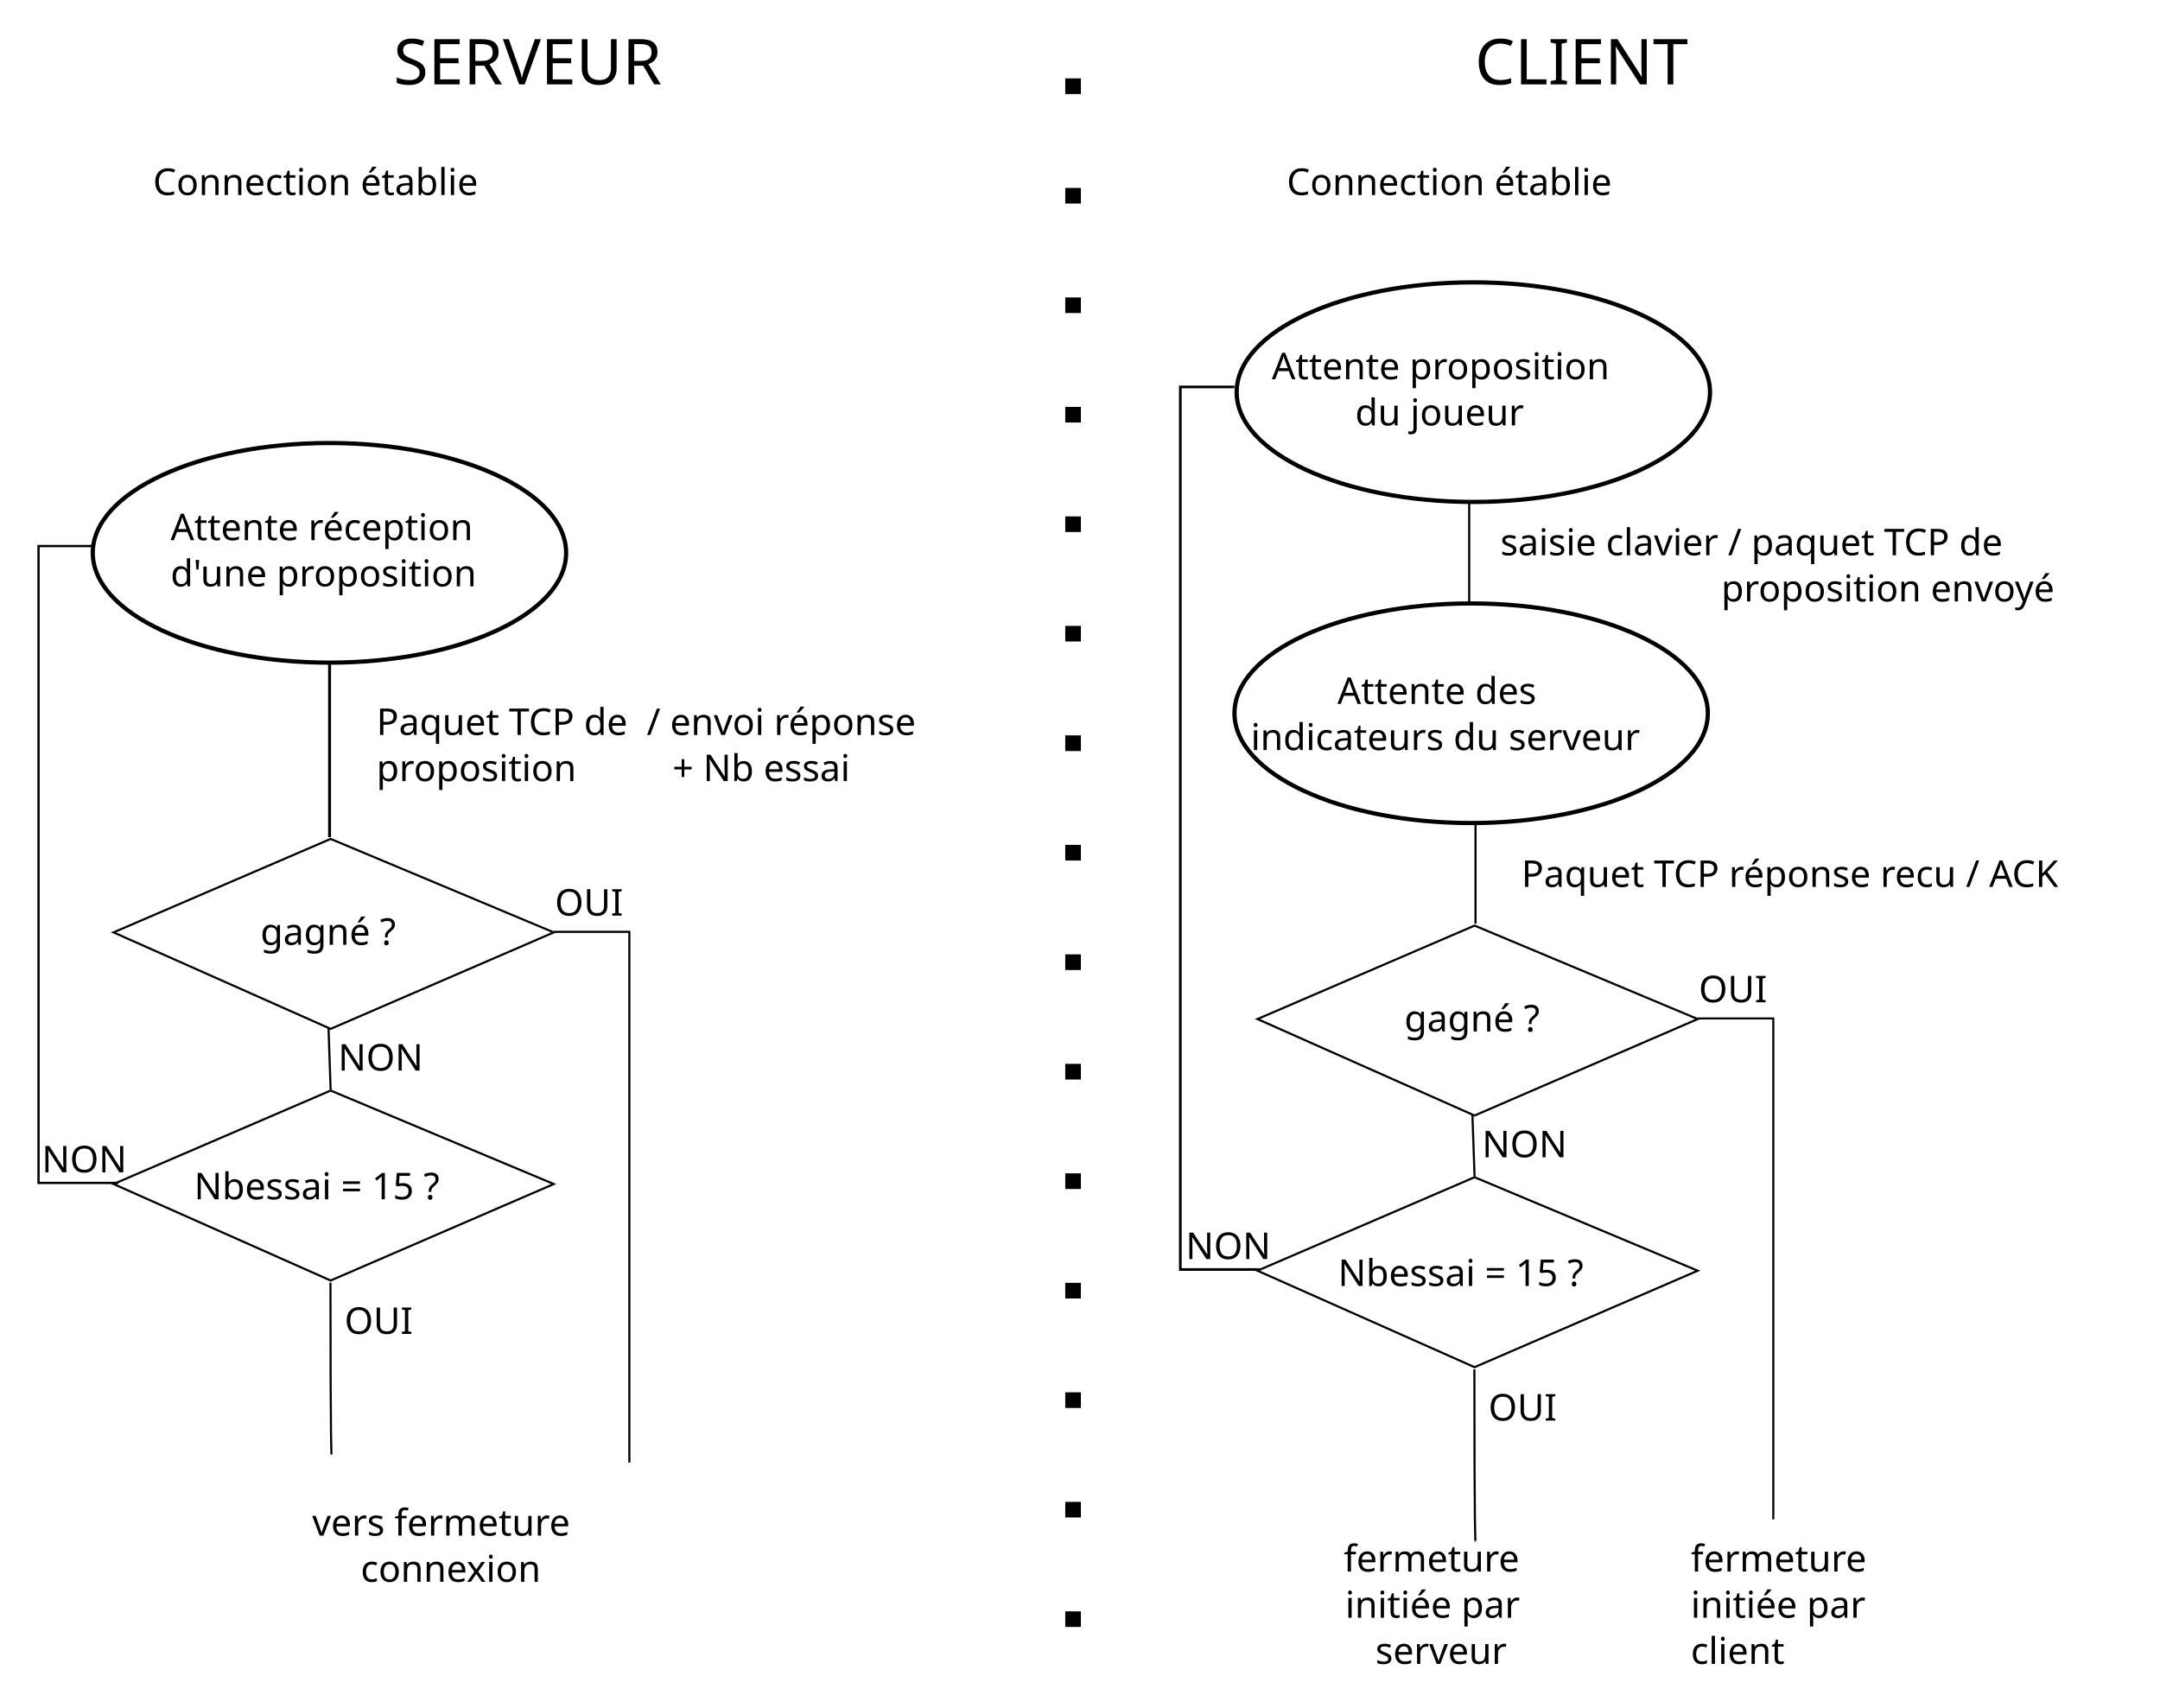
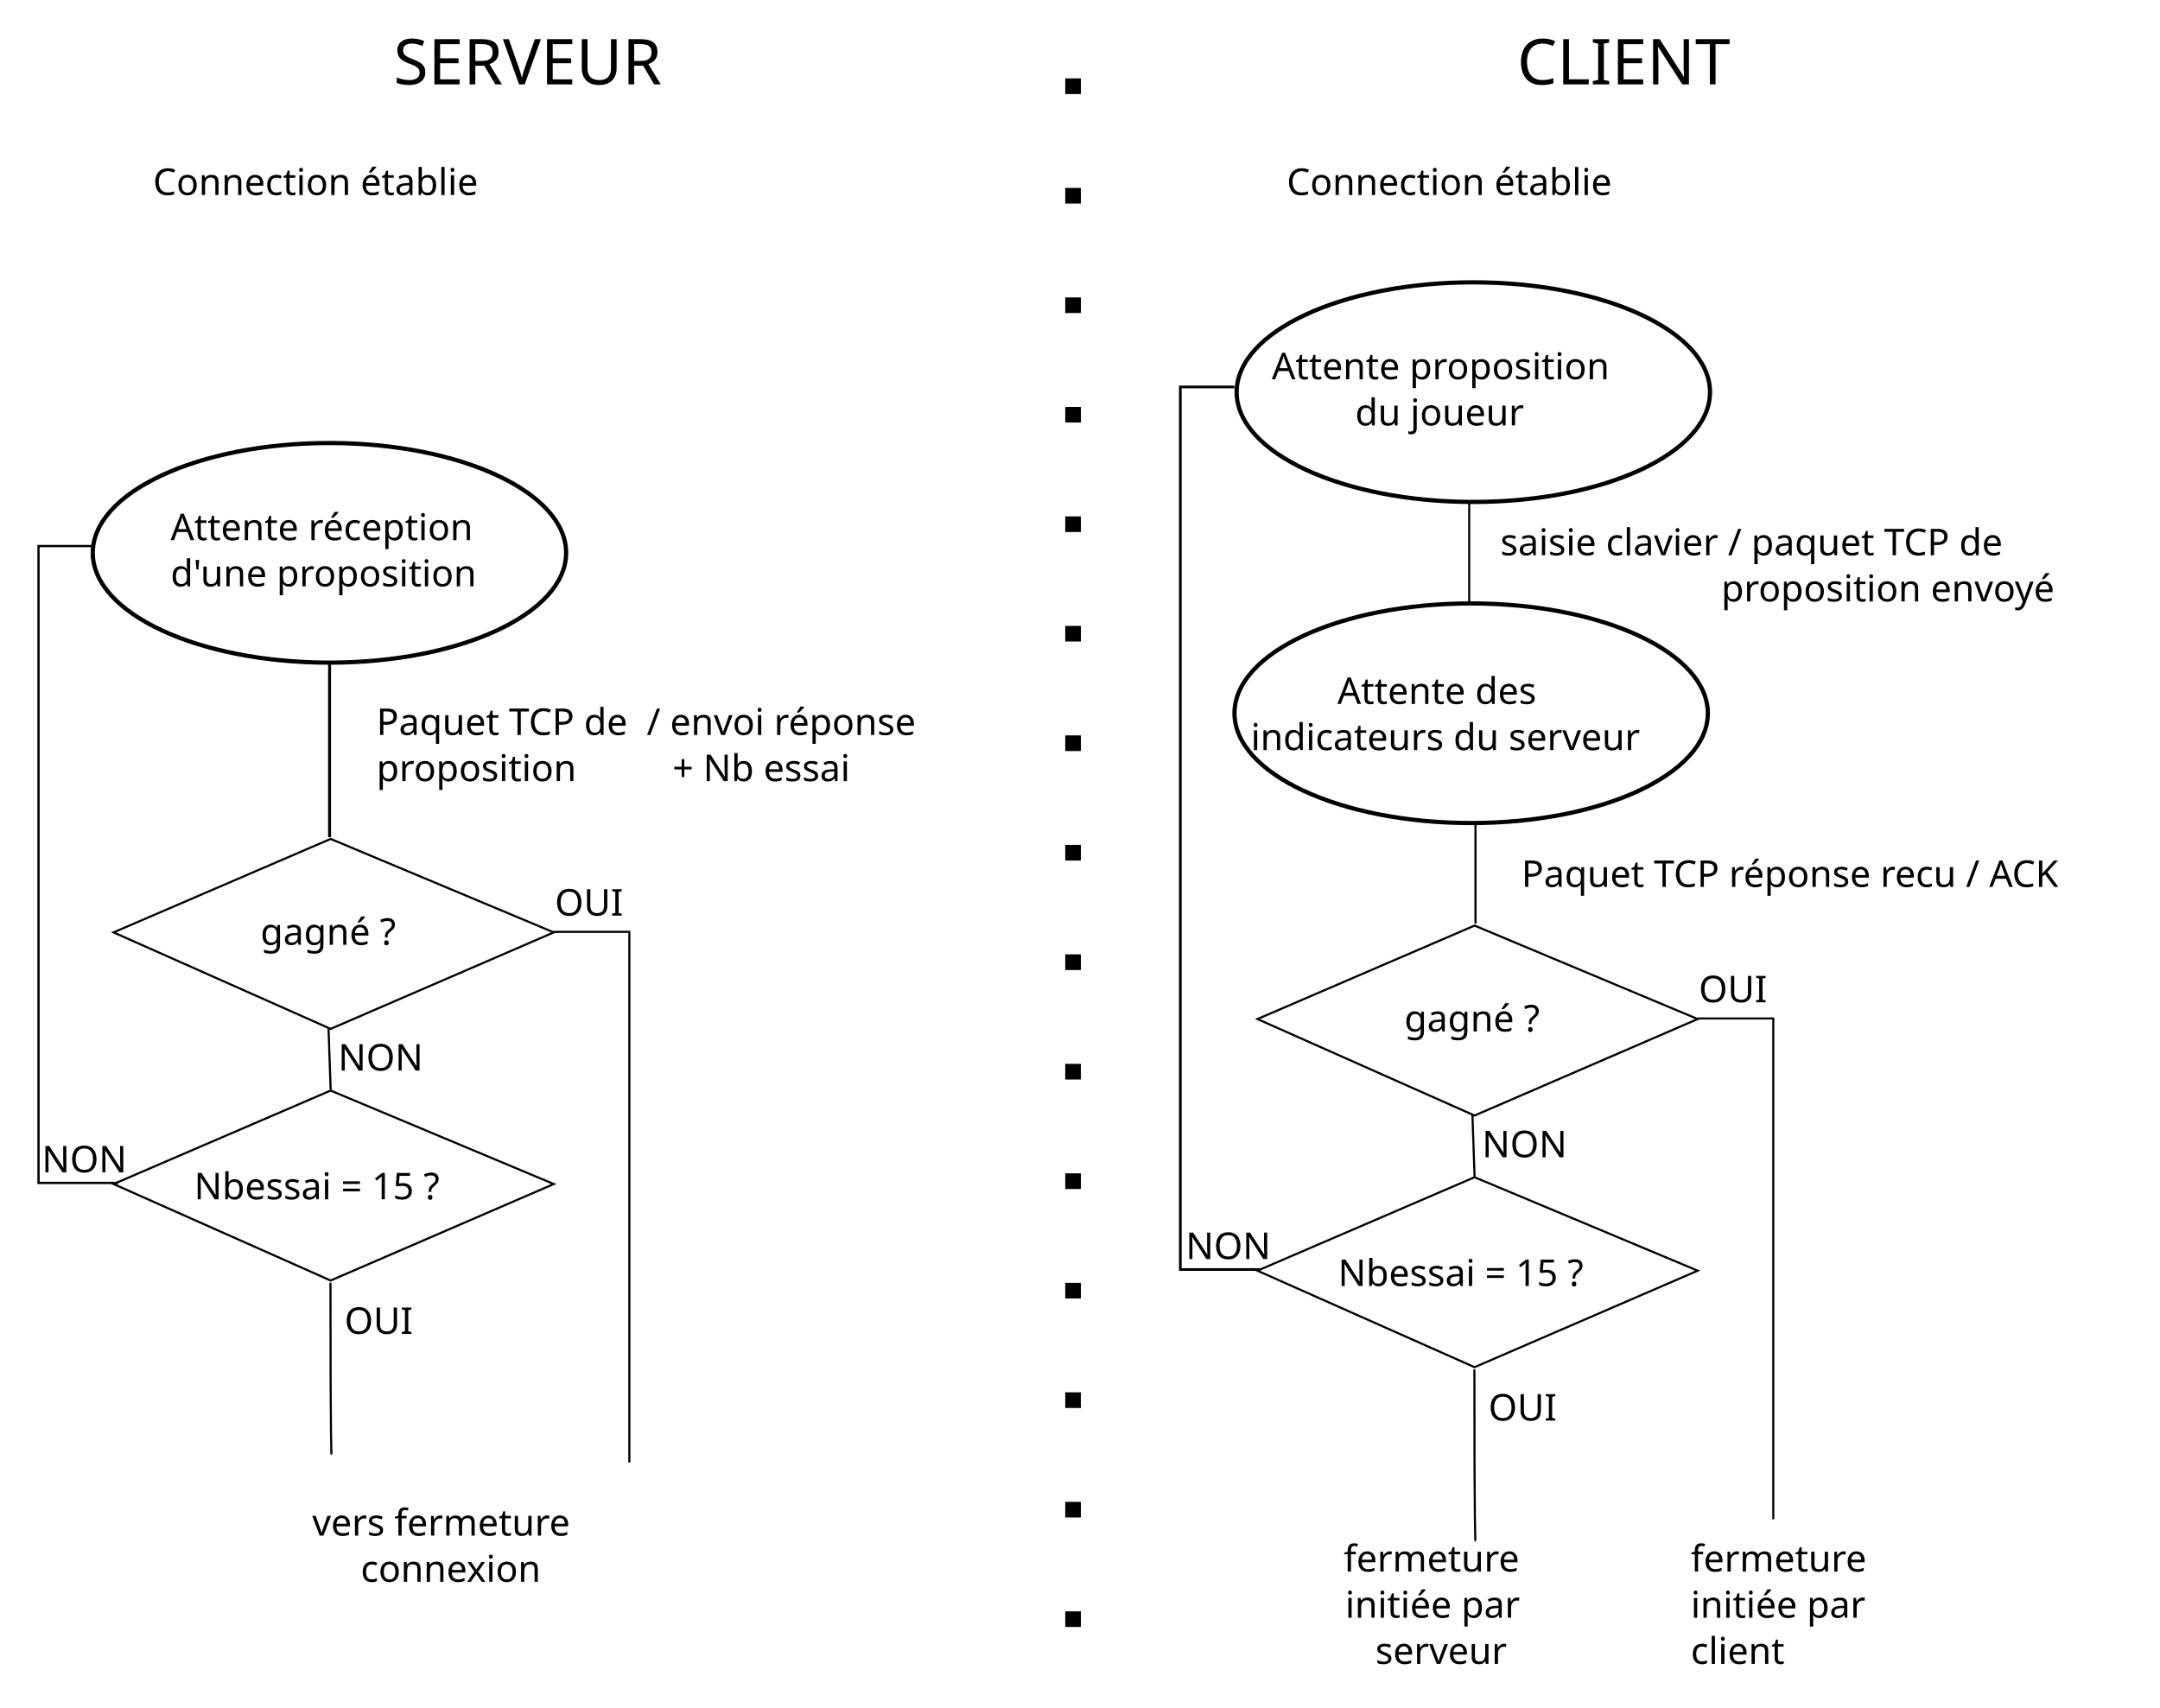
<svg xmlns="http://www.w3.org/2000/svg" width="288.8mm" height="228.309mm" viewBox="0 0 1023.307 808.968" id="svg4639" version="1.1">
  <defs id="defs4641" />
  <g id="layer1" transform="translate(22.22752,28.71354)">
    <text xml:space="preserve" style="font-style:normal;font-weight:normal;font-size:30px;line-height:125%;font-family:sans-serif;letter-spacing:0px;word-spacing:0px;fill:#000000;fill-opacity:1;stroke:none;stroke-width:1px;stroke-linecap:butt;stroke-linejoin:miter;stroke-opacity:1" x="164.203" y="11.269" id="text5187">
      <tspan id="tspan5189" x="164.203" y="11.269">SERVEUR</tspan>
    </text>
-     <text xml:space="preserve" style="font-style:normal;font-weight:normal;font-size:30px;line-height:125%;font-family:sans-serif;letter-spacing:0px;word-spacing:0px;fill:#000000;fill-opacity:1;stroke:none;stroke-width:1px;stroke-linecap:butt;stroke-linejoin:miter;stroke-opacity:1" x="676.505" y="11.269" id="text5191">
-       <tspan id="tspan5193" x="676.505" y="11.269">CLIENT</tspan>
+     <text xml:space="preserve" style="font-style:normal;font-weight:normal;font-size:30px;line-height:125%;font-family:sans-serif;letter-spacing:0px;word-spacing:0px;fill:#000000;fill-opacity:1;stroke:none;stroke-width:1px;stroke-linecap:butt;stroke-linejoin:miter;stroke-opacity:1" x="696.505" y="11.269" id="text5191">
+       <tspan id="tspan5193" x="696.505" y="11.269">CLIENT</tspan>
    </text>
    <text xml:space="preserve" style="font-style:normal;font-weight:normal;font-size:17.5px;line-height:125%;font-family:sans-serif;letter-spacing:0px;word-spacing:0px;fill:#000000;fill-opacity:1;stroke:none;stroke-width:1px;stroke-linecap:butt;stroke-linejoin:miter;stroke-opacity:1" x="58.571" y="227.219" id="text5195">
      <tspan id="tspan5197" x="58.571" y="227.219">Attente réception</tspan>
      <tspan x="58.571" y="249.094" id="tspan5199">d'une proposition</tspan>
    </text>
    <text xml:space="preserve" style="font-style:normal;font-weight:normal;font-size:17.5px;line-height:125%;font-family:sans-serif;letter-spacing:0px;word-spacing:0px;fill:#000000;fill-opacity:1;stroke:none;stroke-width:1px;stroke-linecap:butt;stroke-linejoin:miter;stroke-opacity:1" x="101.143" y="418.934" id="text5201">
      <tspan id="tspan5203" x="101.143" y="418.934">gagné ?</tspan>
    </text>
    <text xml:space="preserve" style="font-style:normal;font-weight:normal;font-size:17.5px;line-height:125%;font-family:sans-serif;letter-spacing:0px;word-spacing:0px;fill:#000000;fill-opacity:1;stroke:none;stroke-width:1px;stroke-linecap:butt;stroke-linejoin:miter;stroke-opacity:1" x="69.732" y="539.505" id="text5205">
      <tspan id="tspan5207" x="69.732" y="539.505">Nbessai = 15 ?</tspan>
    </text>
    <text xml:space="preserve" style="font-style:normal;font-weight:normal;font-size:17.5px;line-height:125%;font-family:sans-serif;letter-spacing:0px;word-spacing:0px;fill:#000000;fill-opacity:1;stroke:none;stroke-width:1px;stroke-linecap:butt;stroke-linejoin:miter;stroke-opacity:1" x="202.682" y="698.849" id="text5209">
      <tspan id="tspan5211" x="202.682" y="698.849" style="text-align:center;text-anchor:middle">vers fermeture</tspan>
      <tspan x="202.682" y="720.724" id="tspan5213" style="text-align:center;text-anchor:middle">connexion</tspan>
    </text>
    <path style="fill:none;fill-rule:evenodd;stroke:#000000;stroke-width:1px;stroke-linecap:butt;stroke-linejoin:miter;stroke-opacity:1" d="m 134.413,487.98 c 105.714,44.286 105.714,44.286 105.714,44.286 L 134.413,577.98 31.556,532.265 Z" id="path5215" />
    <path style="fill:none;fill-rule:evenodd;stroke:#000000;stroke-width:1px;stroke-linecap:butt;stroke-linejoin:miter;stroke-opacity:1" d="m 134.413,368.754 c 105.714,44.286 105.714,44.286 105.714,44.286 L 134.413,458.754 31.556,413.04 Z" id="path5215-1" />
    <path style="fill:none;fill-rule:evenodd;stroke:#000000;stroke-width:1px;stroke-linecap:butt;stroke-linejoin:miter;stroke-opacity:1" d="m 240.219,412.781 35.714,0 0,251.429" id="path5232" />
    <path style="fill:none;fill-rule:evenodd;stroke:#000000;stroke-width:1px;stroke-linecap:butt;stroke-linejoin:miter;stroke-opacity:1" d="m 134.333,579.007 c 0,81.822 0.505,81.317 0.505,81.317" id="path5234" />
    <path style="fill:none;fill-rule:evenodd;stroke:#000000;stroke-width:1px;stroke-linecap:butt;stroke-linejoin:miter;stroke-opacity:1" d="m 133.404,458.314 c 1.01,29.294 1.01,29.294 1.01,29.294" id="path5236" />
    <text xml:space="preserve" style="font-style:normal;font-weight:normal;font-size:17.5px;line-height:125%;font-family:sans-serif;letter-spacing:0px;word-spacing:0px;fill:#000000;fill-opacity:1;stroke:none;stroke-width:1px;stroke-linecap:butt;stroke-linejoin:miter;stroke-opacity:1" x="137.949" y="478.517" id="text5238">
      <tspan id="tspan5240" x="137.949" y="478.517">NON</tspan>
    </text>
    <text xml:space="preserve" style="font-style:normal;font-weight:normal;font-size:17.5px;line-height:125%;font-family:sans-serif;letter-spacing:0px;word-spacing:0px;fill:#000000;fill-opacity:1;stroke:none;stroke-width:1px;stroke-linecap:butt;stroke-linejoin:miter;stroke-opacity:1" x="140.98" y="603.271" id="text5242">
      <tspan id="tspan5244" x="140.98" y="603.271">OUI</tspan>
    </text>
    <text xml:space="preserve" style="font-style:normal;font-weight:normal;font-size:17.5px;line-height:125%;font-family:sans-serif;letter-spacing:0px;word-spacing:0px;fill:#000000;fill-opacity:1;stroke:none;stroke-width:1px;stroke-linecap:butt;stroke-linejoin:miter;stroke-opacity:1" x="240.628" y="405.085" id="text5242-9">
      <tspan id="tspan5244-4" x="240.628" y="405.085">OUI</tspan>
    </text>
    <ellipse style="fill:none;fill-opacity:1;stroke:#000000;stroke-width:2;stroke-linecap:round;stroke-linejoin:miter;stroke-miterlimit:4;stroke-dasharray:none;stroke-dashoffset:0;stroke-opacity:1" id="path5264" cx="133.848" cy="233.212" rx="112.127" ry="52.023" />
    <path style="fill:none;fill-rule:evenodd;stroke:#000000;stroke-width:1.389px;stroke-linecap:butt;stroke-linejoin:miter;stroke-opacity:1" d="m 133.909,367.905 0,-81.822" id="path5266" />
    <path style="fill:none;fill-rule:evenodd;stroke:#000000;stroke-width:1.074px;stroke-linecap:butt;stroke-linejoin:miter;stroke-opacity:1" d="m 33.831,531.742 -37.805,0 0,-301.737 25.679,0" id="path5268" />
    <text xml:space="preserve" style="font-style:normal;font-weight:normal;font-size:17.5px;line-height:125%;font-family:sans-serif;letter-spacing:0px;word-spacing:0px;fill:#000000;fill-opacity:1;stroke:none;stroke-width:1px;stroke-linecap:butt;stroke-linejoin:miter;stroke-opacity:1" x="-2.407" y="526.732" id="text5238-7">
      <tspan id="tspan5240-8" x="-2.407" y="526.732">NON</tspan>
    </text>
    <path style="fill:none;fill-rule:evenodd;stroke:#000000;stroke-width:7.411;stroke-linecap:butt;stroke-linejoin:miter;stroke-miterlimit:4;stroke-dasharray:7.411, 44.466;stroke-dashoffset:0;stroke-opacity:1" d="m 486.142,8.439 c 0,754.099 0,754.099 0,754.099" id="path5288" />
    <text xml:space="preserve" style="font-style:normal;font-weight:normal;font-size:17.5px;line-height:125%;font-family:sans-serif;letter-spacing:0px;word-spacing:0px;fill:#000000;fill-opacity:1;stroke:none;stroke-width:1px;stroke-linecap:butt;stroke-linejoin:miter;stroke-opacity:1" x="138.636" y="63.672" id="text5290">
      <tspan x="138.636" y="63.672" id="tspan5294" style="text-align:center;text-anchor:middle">Connection établie</tspan>
    </text>
    <text xml:space="preserve" style="font-style:normal;font-weight:normal;font-size:17.5px;line-height:125%;font-family:sans-serif;letter-spacing:0px;word-spacing:0px;fill:#000000;fill-opacity:1;stroke:none;stroke-width:1px;stroke-linecap:butt;stroke-linejoin:miter;stroke-opacity:1" x="643.078" y="459.993" id="text5201-4">
      <tspan id="tspan5203-5" x="643.078" y="459.993">gagné ?</tspan>
    </text>
    <text xml:space="preserve" style="font-style:normal;font-weight:normal;font-size:17.5px;line-height:125%;font-family:sans-serif;letter-spacing:0px;word-spacing:0px;fill:#000000;fill-opacity:1;stroke:none;stroke-width:1px;stroke-linecap:butt;stroke-linejoin:miter;stroke-opacity:1" x="611.667" y="580.565" id="text5205-0">
      <tspan id="tspan5207-3" x="611.667" y="580.565">Nbessai = 15 ?</tspan>
    </text>
    <text xml:space="preserve" style="font-style:normal;font-weight:normal;font-size:17.5px;line-height:125%;font-family:sans-serif;letter-spacing:0px;word-spacing:0px;fill:#000000;fill-opacity:1;stroke:none;stroke-width:1px;stroke-linecap:butt;stroke-linejoin:miter;stroke-opacity:1" x="671.886" y="715.869" id="text5209-6">
      <tspan id="tspan5211-1" x="671.886" y="715.869" style="text-align:center;text-anchor:middle">fermeture</tspan>
      <tspan x="674.671" y="737.744" id="tspan5213-0" style="text-align:center;text-anchor:middle">initiée par </tspan>
      <tspan x="671.886" y="759.619" style="text-align:center;text-anchor:middle" id="tspan5368">serveur</tspan>
    </text>
    <path style="fill:none;fill-rule:evenodd;stroke:#000000;stroke-width:1px;stroke-linecap:butt;stroke-linejoin:miter;stroke-opacity:1" d="M 676.348,529.04 C 782.063,573.325 782.063,573.325 782.063,573.325 L 676.348,619.04 573.491,573.325 Z" id="path5215-6" />
    <path style="fill:none;fill-rule:evenodd;stroke:#000000;stroke-width:1px;stroke-linecap:butt;stroke-linejoin:miter;stroke-opacity:1" d="M 676.348,409.814 C 782.063,454.1 782.063,454.1 782.063,454.1 L 676.348,499.814 573.491,454.1 Z" id="path5215-1-3" />
    <path style="fill:none;fill-rule:evenodd;stroke:#000000;stroke-width:0.972px;stroke-linecap:butt;stroke-linejoin:miter;stroke-opacity:1" d="m 782.147,453.819 35.728,0 0,237.301" id="path5232-2" />
    <path style="fill:none;fill-rule:evenodd;stroke:#000000;stroke-width:1px;stroke-linecap:butt;stroke-linejoin:miter;stroke-opacity:1" d="m 676.267,620.067 c 0,81.822 0.505,81.317 0.505,81.317" id="path5234-0" />
    <path style="fill:none;fill-rule:evenodd;stroke:#000000;stroke-width:1px;stroke-linecap:butt;stroke-linejoin:miter;stroke-opacity:1" d="m 675.339,499.374 c 1.01,29.294 1.01,29.294 1.01,29.294" id="path5236-6" />
    <text xml:space="preserve" style="font-style:normal;font-weight:normal;font-size:17.5px;line-height:125%;font-family:sans-serif;letter-spacing:0px;word-spacing:0px;fill:#000000;fill-opacity:1;stroke:none;stroke-width:1px;stroke-linecap:butt;stroke-linejoin:miter;stroke-opacity:1" x="679.884" y="519.577" id="text5238-1">
      <tspan id="tspan5240-5" x="679.884" y="519.577">NON</tspan>
    </text>
    <text xml:space="preserve" style="font-style:normal;font-weight:normal;font-size:17.5px;line-height:125%;font-family:sans-serif;letter-spacing:0px;word-spacing:0px;fill:#000000;fill-opacity:1;stroke:none;stroke-width:1px;stroke-linecap:butt;stroke-linejoin:miter;stroke-opacity:1" x="682.915" y="644.331" id="text5242-5">
      <tspan id="tspan5244-47" x="682.915" y="644.331">OUI</tspan>
    </text>
    <text xml:space="preserve" style="font-style:normal;font-weight:normal;font-size:17.5px;line-height:125%;font-family:sans-serif;letter-spacing:0px;word-spacing:0px;fill:#000000;fill-opacity:1;stroke:none;stroke-width:1px;stroke-linecap:butt;stroke-linejoin:miter;stroke-opacity:1" x="782.563" y="446.145" id="text5242-9-6">
      <tspan id="tspan5244-4-5" x="782.563" y="446.145">OUI</tspan>
    </text>
    <text xml:space="preserve" style="font-style:normal;font-weight:normal;font-size:17.5px;line-height:125%;font-family:sans-serif;letter-spacing:0px;word-spacing:0px;fill:#000000;fill-opacity:1;stroke:none;stroke-width:1px;stroke-linecap:butt;stroke-linejoin:miter;stroke-opacity:1" x="539.528" y="567.792" id="text5238-7-6">
      <tspan id="tspan5240-8-9" x="539.528" y="567.792">NON</tspan>
    </text>
    <text xml:space="preserve" style="font-style:normal;font-weight:normal;font-size:17.5px;line-height:125%;font-family:sans-serif;letter-spacing:0px;word-spacing:0px;fill:#000000;fill-opacity:1;stroke:none;stroke-width:1px;stroke-linecap:butt;stroke-linejoin:miter;stroke-opacity:1" x="778.802" y="715.869" id="text5370">
      <tspan id="tspan5372" x="778.802" y="715.869">fermeture</tspan>
      <tspan x="778.802" y="737.744" id="tspan5374">initiée par</tspan>
      <tspan x="778.802" y="759.619" id="tspan5376">client</tspan>
    </text>
    <text xml:space="preserve" style="font-style:normal;font-weight:normal;font-size:17.5px;line-height:125%;font-family:sans-serif;letter-spacing:0px;word-spacing:0px;fill:#000000;fill-opacity:1;stroke:none;stroke-width:1px;stroke-linecap:butt;stroke-linejoin:miter;stroke-opacity:1" x="673.922" y="304.796" id="text5195-2">
      <tspan x="676.708" y="304.796" id="tspan5199-47" style="text-align:center;text-anchor:middle">Attente des </tspan>
      <tspan x="673.922" y="326.671" style="text-align:center;text-anchor:middle" id="tspan5461">indicateurs du serveur</tspan>
    </text>
    <ellipse style="fill:none;fill-opacity:1;stroke:#000000;stroke-width:2;stroke-linecap:round;stroke-linejoin:miter;stroke-miterlimit:4;stroke-dasharray:none;stroke-dashoffset:0;stroke-opacity:1" id="path5264-4" cx="674.738" cy="309.209" rx="112.127" ry="52.023" />
    <text xml:space="preserve" style="font-style:normal;font-weight:normal;font-size:17.5px;line-height:125%;font-family:sans-serif;letter-spacing:0px;word-spacing:0px;fill:#000000;fill-opacity:1;stroke:none;stroke-width:1px;stroke-linecap:butt;stroke-linejoin:miter;stroke-opacity:1" x="675.697" y="150.968" id="text5195-4">
      <tspan id="tspan5197-3" x="678.482" y="150.968" style="text-align:center;text-anchor:middle">Attente proposition </tspan>
      <tspan x="675.697" y="172.843" id="tspan5445" style="text-align:center;text-anchor:middle">du joueur</tspan>
      <tspan x="675.697" y="194.718" id="tspan5199-0" style="text-align:center;text-anchor:middle" />
    </text>
    <ellipse style="fill:none;fill-opacity:1;stroke:#000000;stroke-width:2;stroke-linecap:round;stroke-linejoin:miter;stroke-miterlimit:4;stroke-dasharray:none;stroke-dashoffset:0;stroke-opacity:1" id="path5264-7" cx="675.765" cy="157.078" rx="112.127" ry="52.023" />
    <path style="fill:none;fill-rule:evenodd;stroke:#000000;stroke-width:1px;stroke-linecap:butt;stroke-linejoin:miter;stroke-opacity:1" d="m 676.802,408.875 c 0,-47.477 0,-47.477 0,-47.477" id="path5465" />
    <path style="fill:none;fill-rule:evenodd;stroke:#000000;stroke-width:1px;stroke-linecap:butt;stroke-linejoin:miter;stroke-opacity:1" d="m 673.812,256.664 c 0,-47.477 0,-47.477 0,-47.477" id="path5465-8" />
    <path style="fill:none;fill-rule:evenodd;stroke:#000000;stroke-width:1.262px;stroke-linecap:butt;stroke-linejoin:miter;stroke-opacity:1" d="m 574.628,572.764 -37.671,0 0,-418.147 25.588,0" id="path5268-6" />
    <text xml:space="preserve" style="font-style:normal;font-weight:normal;font-size:17.5px;line-height:125%;font-family:sans-serif;letter-spacing:0px;word-spacing:0px;fill:#000000;fill-opacity:1;stroke:none;stroke-width:1px;stroke-linecap:butt;stroke-linejoin:miter;stroke-opacity:1" x="688.571" y="234.362" id="text5497">
      <tspan id="tspan5499" x="688.571" y="234.362">saisie clavier / paquet TCP de </tspan>
      <tspan x="688.571" y="256.237" id="tspan5501">                       proposition envoyé</tspan>
    </text>
    <text xml:space="preserve" style="font-style:normal;font-weight:normal;font-size:17.5px;line-height:125%;font-family:sans-serif;letter-spacing:0px;word-spacing:0px;fill:#000000;fill-opacity:1;stroke:none;stroke-width:1px;stroke-linecap:butt;stroke-linejoin:miter;stroke-opacity:1" x="698.571" y="391.505" id="text5503">
      <tspan id="tspan5505" x="698.571" y="391.505">Paquet TCP réponse recu / ACK</tspan>
    </text>
    <text xml:space="preserve" style="font-style:normal;font-weight:normal;font-size:17.5px;line-height:125%;font-family:sans-serif;letter-spacing:0px;word-spacing:0px;fill:#000000;fill-opacity:1;stroke:none;stroke-width:1px;stroke-linecap:butt;stroke-linejoin:miter;stroke-opacity:1" x="156.132" y="319.499" id="text5507">
      <tspan x="156.132" y="319.499" id="tspan5513">Paquet TCP de  / envoi réponse </tspan>
      <tspan x="156.132" y="341.374" id="tspan5511">proposition          + Nb essai</tspan>
    </text>
    <text xml:space="preserve" style="font-style:normal;font-weight:normal;font-size:17.5px;line-height:125%;font-family:sans-serif;letter-spacing:0px;word-spacing:0px;fill:#000000;fill-opacity:1;stroke:none;stroke-width:1px;stroke-linecap:butt;stroke-linejoin:miter;stroke-opacity:1" x="675.758" y="63.672" id="text5290-8">
      <tspan x="675.758" y="63.672" id="tspan5294-8" style="text-align:center;text-anchor:middle">Connection établie</tspan>
    </text>
  </g>
</svg>
